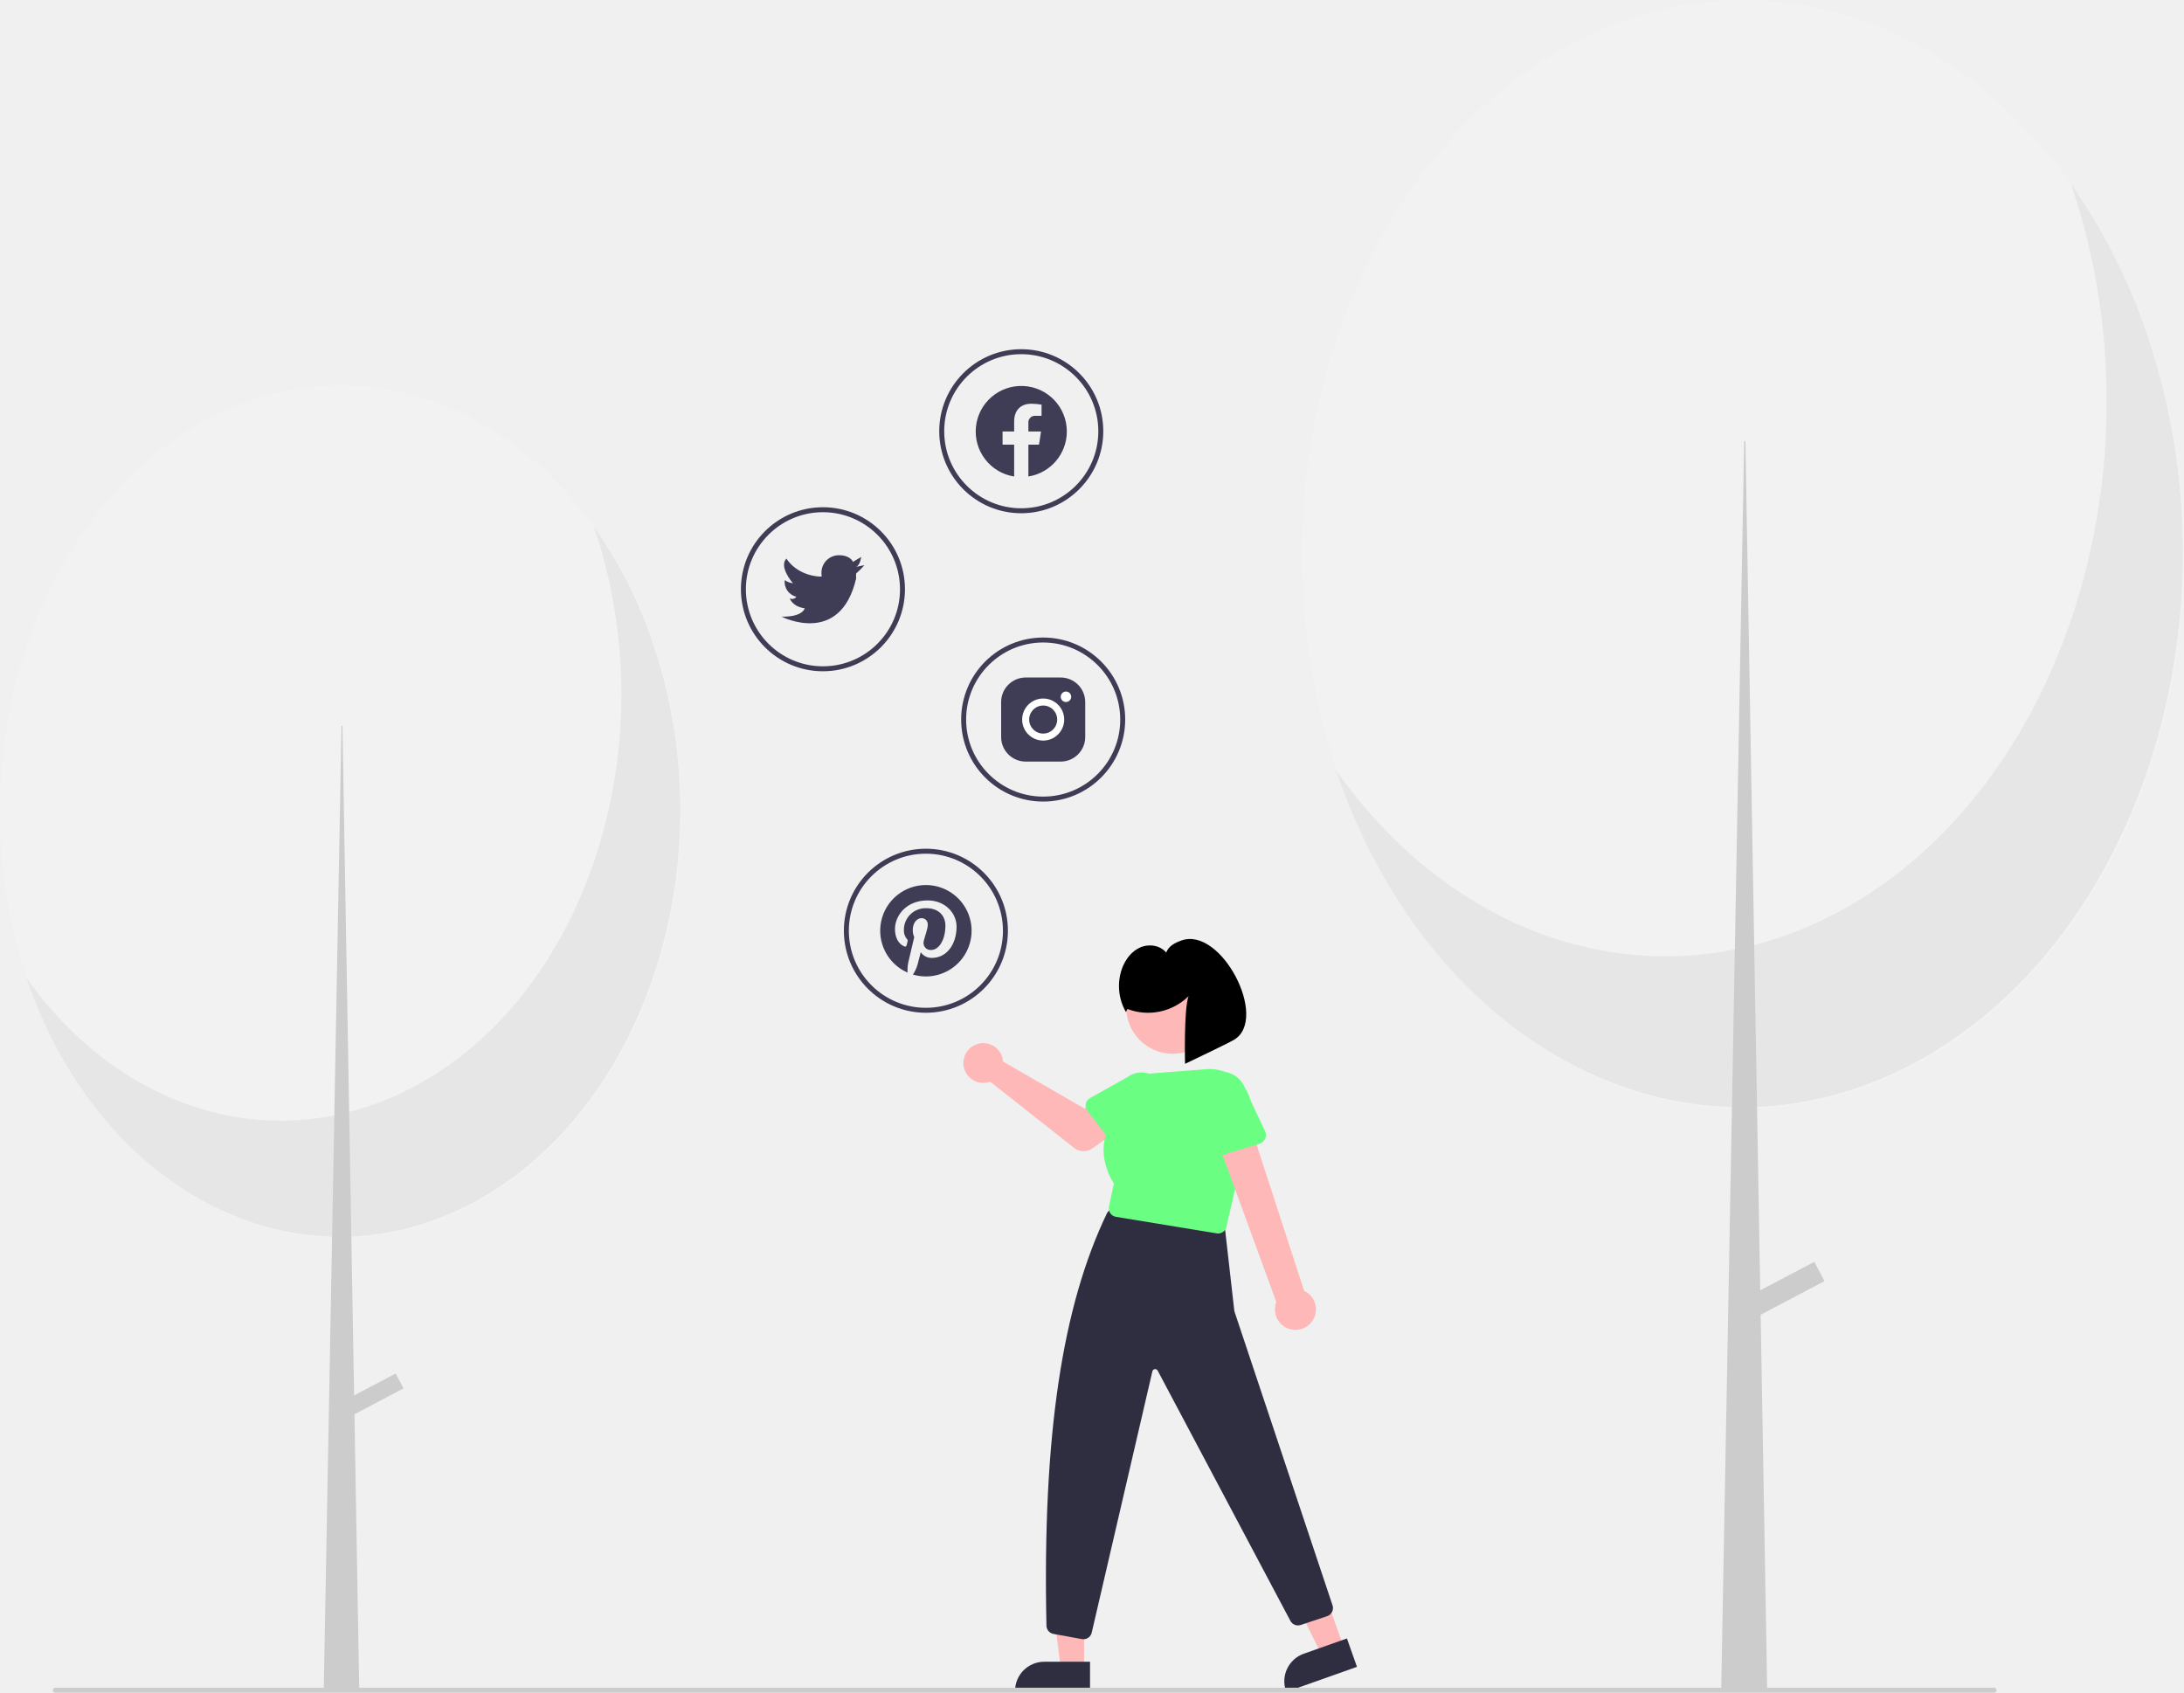
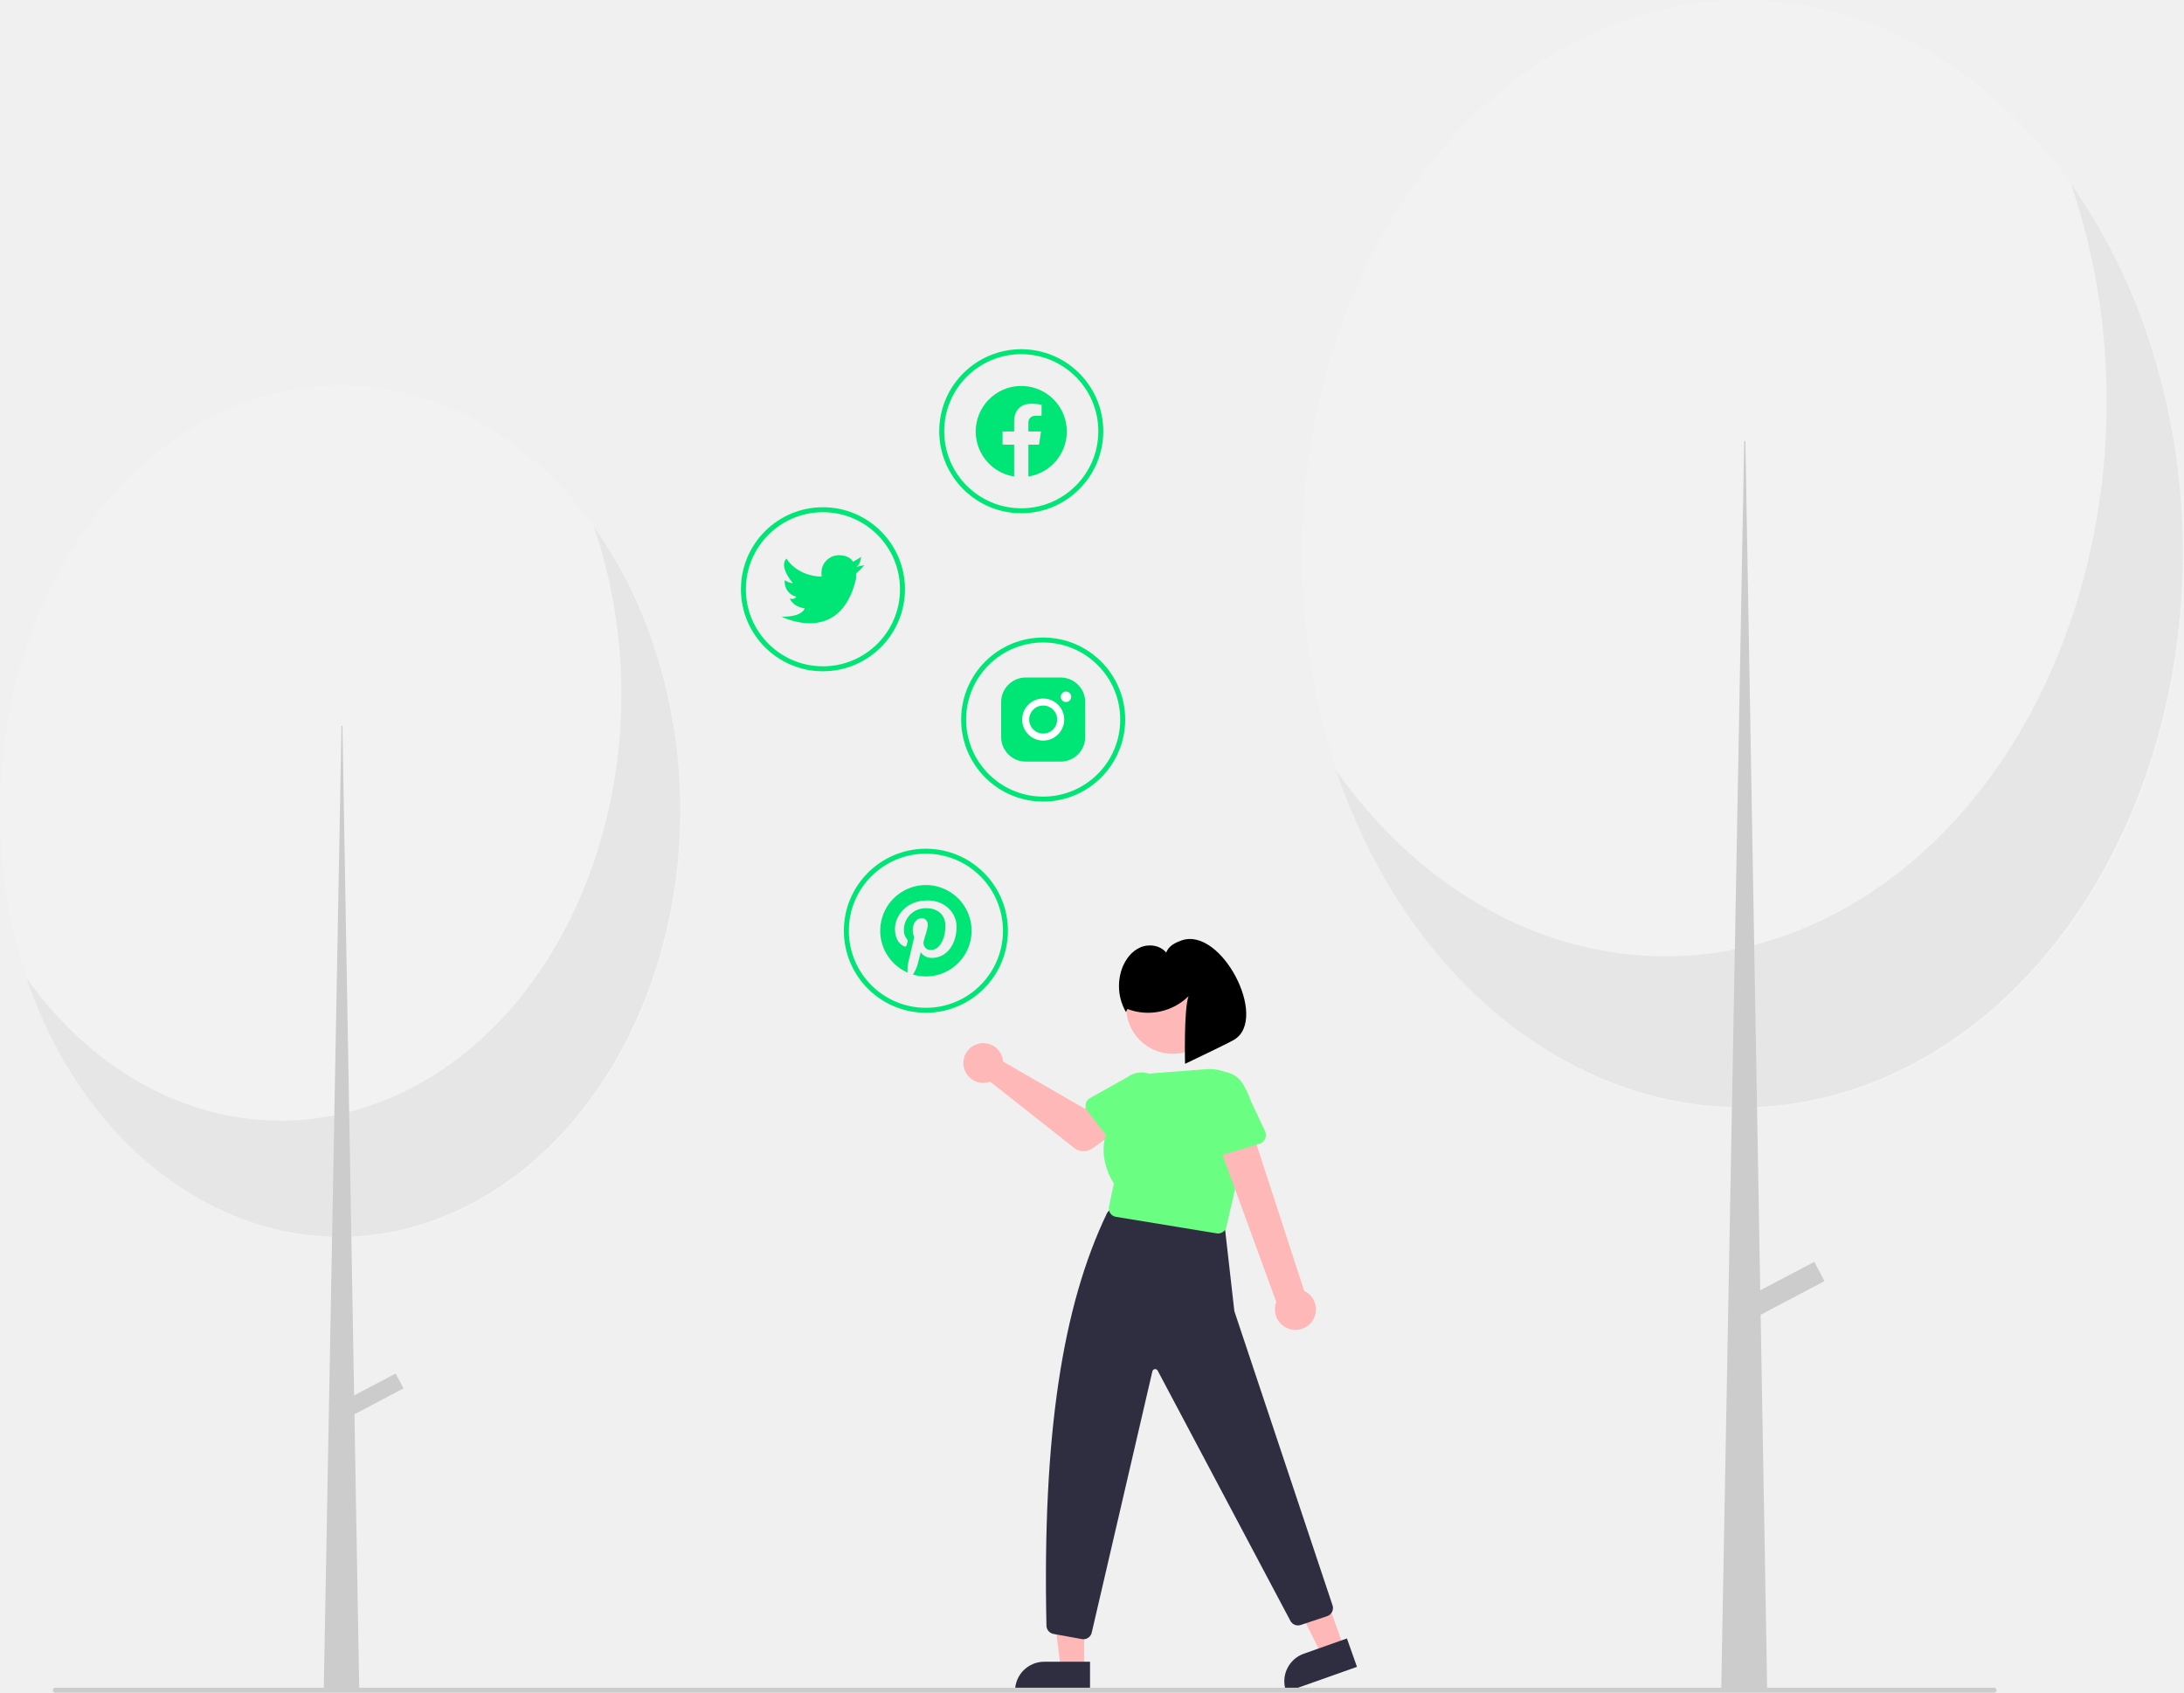
<svg xmlns="http://www.w3.org/2000/svg" width="878.666" height="681" viewBox="0 0 878.666 681" role="img" artist="Katerina Limpitsouni" source="https://undraw.co/">
  <polygon points="436.155 671.623 426.8 671.623 422.349 635.538 436.156 635.539 436.155 671.623" fill="#ffb8b8" />
  <path d="M599.207,789.346l-30.165-.001v-.382a11.741,11.741,0,0,1,11.741-11.741h.001l18.424.001Z" transform="translate(-160.6669 -108.6543)" fill="#2f2e41" />
  <polygon points="540.662 662.87 531.844 665.993 515.602 633.465 528.617 628.856 540.662 662.87" fill="#ffb8b8" />
  <path d="M706.606,779.276,678.171,789.346l-.127-.36a11.741,11.741,0,0,1,7.148-14.987l.001-0,17.367-6.15Z" transform="translate(-160.6669 -108.6543)" fill="#2f2e41" />
  <path d="M596.561,768.162a3.52,3.52,0,0,1-.626-.057l-11.44-2.08a3.45,3.45,0,0,1-2.821-3.309c-1.663-77.005,6.513-128.753,24.299-165.844a3.414,3.414,0,0,1,3.58-1.894l41.139,5.939a3.438,3.438,0,0,1,2.921,3.012l3.628,31.976a2.706,2.706,0,0,0,.108.508L696.791,754.59a3.449,3.449,0,0,1-2.187,4.297l-10.659,3.553a3.452,3.452,0,0,1-4.157-1.722L626.434,660.116a1.145,1.145,0,0,0-2.142.267L599.903,765.462A3.42,3.42,0,0,1,596.561,768.162Z" transform="translate(-160.6669 -108.6543)" fill="#2f2e41" />
  <path d="M564.048,534.505a8.032,8.032,0,0,1,.183,1.252l32.78,18.911,7.968-4.587,8.494,11.12-13.316,9.491a6.105,6.105,0,0,1-7.324-.178l-33.802-26.666a8.01,8.01,0,1,1,5.018-9.341Z" transform="translate(-160.6669 -108.6543)" fill="#ffb8b8" />
  <path d="M597.461,552.777a3.43,3.43,0,0,1,1.687-2.308l15.043-8.411a9.537,9.537,0,0,1,11.695,15.066l-11.994,12.454a3.434,3.434,0,0,1-5.192-.284l-10.594-13.731A3.43,3.43,0,0,1,597.461,552.777Z" transform="translate(-160.6669 -108.6543)" fill="#6aff83" />
  <circle cx="471.824" cy="405.223" r="18.742" fill="#ffb8b8" />
  <path d="M650.741,604.915a3.433,3.433,0,0,1-.556-.045l-40.56-6.649a3.434,3.434,0,0,1-2.804-4.101l1.973-9.303c-1.01-1.507-9.235-14.61.783-26.917a16.796,16.796,0,0,1,15.592-17.491l20.961-1.592A16.885,16.885,0,0,1,663.698,560.094l-9.609,42.15A3.442,3.442,0,0,1,650.741,604.915Z" transform="translate(-160.6669 -108.6543)" fill="#6aff83" />
  <path d="M688.617,640.162a8.198,8.198,0,0,0-3.259-12.14l-23.093-71.002-13.383,6.35,25.268,69.134a8.242,8.242,0,0,0,14.467,7.658Z" transform="translate(-160.6669 -108.6543)" fill="#ffb8b8" />
  <path d="M667.373,568.84l-17.771,5.368a3.676,3.676,0,0,1-4.699-2.983l-2.698-18.31a10.208,10.208,0,0,1,19.561-5.846l7.869,16.685a3.676,3.676,0,0,1-2.262,5.085Z" transform="translate(-160.6669 -108.6543)" fill="#6aff83" />
  <path d="M614.273,514.602a23.231,23.231,0,0,0,24.579-5.162c-1.966,5.194-1.416,27.222-1.416,27.222s17.434-8.277,19.799-9.724c13.97-8.55-5.297-45.741-21.325-39.876-2.715.993-4.982,2.162-6.08,4.836-2.393-2.952-6.924-3.592-10.408-2.076s-5.962,4.802-7.294,8.362a20.913,20.913,0,0,0,1.521,17.637Z" transform="translate(-160.6669 -108.6543)" />
  <ellipse cx="701.237" cy="223" rx="177.429" ry="223" fill="#f2f2f2" />
  <path d="M993.887,182.708c38.522,113.254-3.298,244.314-93.408,292.73-70.107,37.668-151.523,14.837-202.241-56.713,38.518,113.257,142.794,165.826,232.907,117.415,90.113-48.411,131.939-179.469,93.421-292.727A236.765,236.765,0,0,0,993.887,182.708Z" transform="translate(-160.6669 -108.6543)" fill="#e6e6e6" />
  <polygon points="701.725 177.429 702.212 177.429 710.986 680.469 692.464 680.469 701.725 177.429" fill="#ccc" />
  <rect x="861.417" y="623.539" width="33.146" height="8.774" transform="translate(-352.0992 372.6659) rotate(-27.76587)" fill="#ccc" />
  <ellipse cx="137.014" cy="326.5" rx="137.014" ry="171.5" fill="#f2f2f2" />
  <path d="M399.6,320.606c29.747,87.099-2.547,187.892-72.131,225.126C273.331,574.701,210.46,557.143,171.295,502.116c29.744,87.102,110.268,127.53,179.854,90.299C420.736,555.184,453.034,454.393,423.29,367.291A181.803,181.803,0,0,0,399.6,320.606Z" transform="translate(-160.6669 -108.6543)" fill="#e6e6e6" />
  <polygon points="137.39 292.014 137.766 292.014 144.542 680.469 130.239 680.469 137.39 292.014" fill="#ccc" />
  <rect x="297.304" y="666.834" width="25.596" height="6.775" transform="translate(-437.1908 112.9801) rotate(-27.76587)" fill="#ccc" />
  <path d="M962.914,789.654h-780a1,1,0,0,1,0-2h780a1,1,0,0,1,0,2Z" transform="translate(-160.6669 -108.6543)" fill="#ccc" />
-   <path d="M589.874,282.257a18.33,18.33,0,1,0-21.195,18.109v-12.808h-4.655v-5.3h4.655V278.218c0-4.593,2.737-7.133,6.924-7.133a28.171,28.171,0,0,1,4.104.358v4.511h-2.313a2.65,2.65,0,0,0-2.988,2.864v3.439h5.083l-.812,5.3h-4.272v12.809a18.335,18.335,0,0,0,15.467-18.11Z" transform="translate(-160.6669 -108.6543)" fill="#3f3d56" fill-rule="evenodd" />
-   <path d="M505.107,336.712l3.338-.668a31.303,31.303,0,0,1-3.338,3.338h0a13.433,13.433,0,0,0,0,2.003c-6.409,27.506-30.043,15.355-30.043,15.355,8.612.2,9.347-3.338,9.347-3.338-5.007-.734-6.009-4.006-6.009-4.006a2.063,2.063,0,0,0,2.671-.668,6.064,6.064,0,0,1-4.673-6.676,6.944,6.944,0,0,0,3.271,1.268c-.601-.734-5.675-6.81-2.604-9.948,0,0,3.739,6.676,13.553,7.277l.668-.134a5.241,5.241,0,0,1-.134-1.469,7.01,7.01,0,0,1,7.01-7.01h0c4.673,0,5.675,2.671,5.675,2.671l3.338-2.003C507.11,332.707,506.776,336.045,505.107,336.712Z" transform="translate(-160.6669 -108.6543)" fill="#3f3d56" />
-   <path d="M587.407,381.232H573.31a9.897,9.897,0,0,0-9.868,9.868v14.097a9.897,9.897,0,0,0,9.868,9.868H587.407a9.897,9.897,0,0,0,9.868-9.868V391.1A9.897,9.897,0,0,0,587.407,381.232Z" transform="translate(-160.6669 -108.6543)" fill="#3f3d56" />
+   <path d="M589.874,282.257a18.33,18.33,0,1,0-21.195,18.109v-12.808h-4.655v-5.3h4.655V278.218c0-4.593,2.737-7.133,6.924-7.133a28.171,28.171,0,0,1,4.104.358v4.511h-2.313a2.65,2.65,0,0,0-2.988,2.864v3.439h5.083l-.812,5.3h-4.272v12.809a18.335,18.335,0,0,0,15.467-18.11Z" transform="translate(-160.6669 -108.6543)" fill="#00E676" fill-rule="evenodd" />
+   <path d="M505.107,336.712l3.338-.668a31.303,31.303,0,0,1-3.338,3.338h0a13.433,13.433,0,0,0,0,2.003c-6.409,27.506-30.043,15.355-30.043,15.355,8.612.2,9.347-3.338,9.347-3.338-5.007-.734-6.009-4.006-6.009-4.006a2.063,2.063,0,0,0,2.671-.668,6.064,6.064,0,0,1-4.673-6.676,6.944,6.944,0,0,0,3.271,1.268c-.601-.734-5.675-6.81-2.604-9.948,0,0,3.739,6.676,13.553,7.277l.668-.134a5.241,5.241,0,0,1-.134-1.469,7.01,7.01,0,0,1,7.01-7.01h0c4.673,0,5.675,2.671,5.675,2.671l3.338-2.003C507.11,332.707,506.776,336.045,505.107,336.712Z" transform="translate(-160.6669 -108.6543)" fill="#00E676" />
+   <path d="M587.407,381.232H573.31a9.897,9.897,0,0,0-9.868,9.868v14.097a9.897,9.897,0,0,0,9.868,9.868H587.407a9.897,9.897,0,0,0,9.868-9.868V391.1A9.897,9.897,0,0,0,587.407,381.232Z" transform="translate(-160.6669 -108.6543)" fill="#00E676" />
  <path d="M589.522,391.1a2.11,2.11,0,1,1,.009,0Z" transform="translate(-160.6669 -108.6543)" fill="#fff" />
  <path d="M580.359,392.51a5.639,5.639,0,1,1-5.639,5.639,5.639,5.639,0,0,1,5.639-5.639h0m0-2.819a8.458,8.458,0,1,0,8.458,8.458v0a8.458,8.458,0,0,0-8.458-8.458Z" transform="translate(-160.6669 -108.6543)" fill="#fff" />
-   <path d="M533.175,464.725a18.389,18.389,0,0,0-7.38,35.232,16.284,16.284,0,0,1,.32-4.219c.353-1.494,2.364-10.023,2.364-10.023a7.02,7.02,0,0,1-.591-2.906c0-2.725,1.576-4.761,3.546-4.761a2.46,2.46,0,0,1,2.479,2.758c0,1.683-1.075,4.195-1.625,6.526a2.843,2.843,0,0,0,2.906,3.538c3.481,0,5.828-4.474,5.828-9.777,0-4.03-2.717-7.043-7.651-7.043a8.713,8.713,0,0,0-9.054,8.808,5.3,5.3,0,0,0,1.215,3.604.899.899,0,0,1,.263,1.026c-.09.337-.287,1.149-.378,1.478a.632.632,0,0,1-.919.46c-2.569-1.051-3.768-3.858-3.768-7.027,0-5.221,4.408-11.484,13.142-11.484,7.018,0,11.64,5.081,11.64,10.532,0,7.215-4.014,12.6-9.924,12.6a5.276,5.276,0,0,1-4.49-2.29s-1.067,4.236-1.297,5.057a15.283,15.283,0,0,1-1.847,3.94,18.391,18.391,0,1,0,5.221-36.028Z" transform="translate(-160.6669 -108.6543)" fill="#3f3d56" />
-   <path d="M571.543,315.149a33,33,0,1,1,33-33A33.037,33.037,0,0,1,571.543,315.149Zm0-64a31,31,0,1,0,31,31A31.035,31.035,0,0,0,571.543,251.149Z" transform="translate(-160.6669 -108.6543)" fill="#3f3d56" />
-   <path d="M491.755,378.727a33,33,0,1,1,33-33A33.037,33.037,0,0,1,491.755,378.727Zm0-64a31,31,0,1,0,31,31A31.035,31.035,0,0,0,491.755,314.727Z" transform="translate(-160.6669 -108.6543)" fill="#3f3d56" />
-   <path d="M580.358,431.149a33,33,0,1,1,33-33A33.037,33.037,0,0,1,580.358,431.149Zm0-64a31,31,0,1,0,31,31A31.035,31.035,0,0,0,580.358,367.149Z" transform="translate(-160.6669 -108.6543)" fill="#3f3d56" />
-   <path d="M533.174,516.118a33,33,0,1,1,33-33A33.037,33.037,0,0,1,533.174,516.118Zm0-64a31,31,0,1,0,31,31A31.035,31.035,0,0,0,533.174,452.118Z" transform="translate(-160.6669 -108.6543)" fill="#3f3d56" />
+   <path d="M533.175,464.725a18.389,18.389,0,0,0-7.38,35.232,16.284,16.284,0,0,1,.32-4.219c.353-1.494,2.364-10.023,2.364-10.023a7.02,7.02,0,0,1-.591-2.906c0-2.725,1.576-4.761,3.546-4.761a2.46,2.46,0,0,1,2.479,2.758c0,1.683-1.075,4.195-1.625,6.526a2.843,2.843,0,0,0,2.906,3.538c3.481,0,5.828-4.474,5.828-9.777,0-4.03-2.717-7.043-7.651-7.043a8.713,8.713,0,0,0-9.054,8.808,5.3,5.3,0,0,0,1.215,3.604.899.899,0,0,1,.263,1.026c-.09.337-.287,1.149-.378,1.478a.632.632,0,0,1-.919.46c-2.569-1.051-3.768-3.858-3.768-7.027,0-5.221,4.408-11.484,13.142-11.484,7.018,0,11.64,5.081,11.64,10.532,0,7.215-4.014,12.6-9.924,12.6a5.276,5.276,0,0,1-4.49-2.29s-1.067,4.236-1.297,5.057a15.283,15.283,0,0,1-1.847,3.94,18.391,18.391,0,1,0,5.221-36.028Z" transform="translate(-160.6669 -108.6543)" fill="#00E676" />
+   <path d="M571.543,315.149a33,33,0,1,1,33-33A33.037,33.037,0,0,1,571.543,315.149Zm0-64a31,31,0,1,0,31,31A31.035,31.035,0,0,0,571.543,251.149Z" transform="translate(-160.6669 -108.6543)" fill="#00E676" />
+   <path d="M491.755,378.727a33,33,0,1,1,33-33A33.037,33.037,0,0,1,491.755,378.727Zm0-64a31,31,0,1,0,31,31A31.035,31.035,0,0,0,491.755,314.727Z" transform="translate(-160.6669 -108.6543)" fill="#00E676" />
+   <path d="M580.358,431.149a33,33,0,1,1,33-33A33.037,33.037,0,0,1,580.358,431.149Zm0-64a31,31,0,1,0,31,31A31.035,31.035,0,0,0,580.358,367.149Z" transform="translate(-160.6669 -108.6543)" fill="#00E676" />
+   <path d="M533.174,516.118a33,33,0,1,1,33-33A33.037,33.037,0,0,1,533.174,516.118Zm0-64a31,31,0,1,0,31,31A31.035,31.035,0,0,0,533.174,452.118Z" transform="translate(-160.6669 -108.6543)" fill="#00E676" />
</svg>
